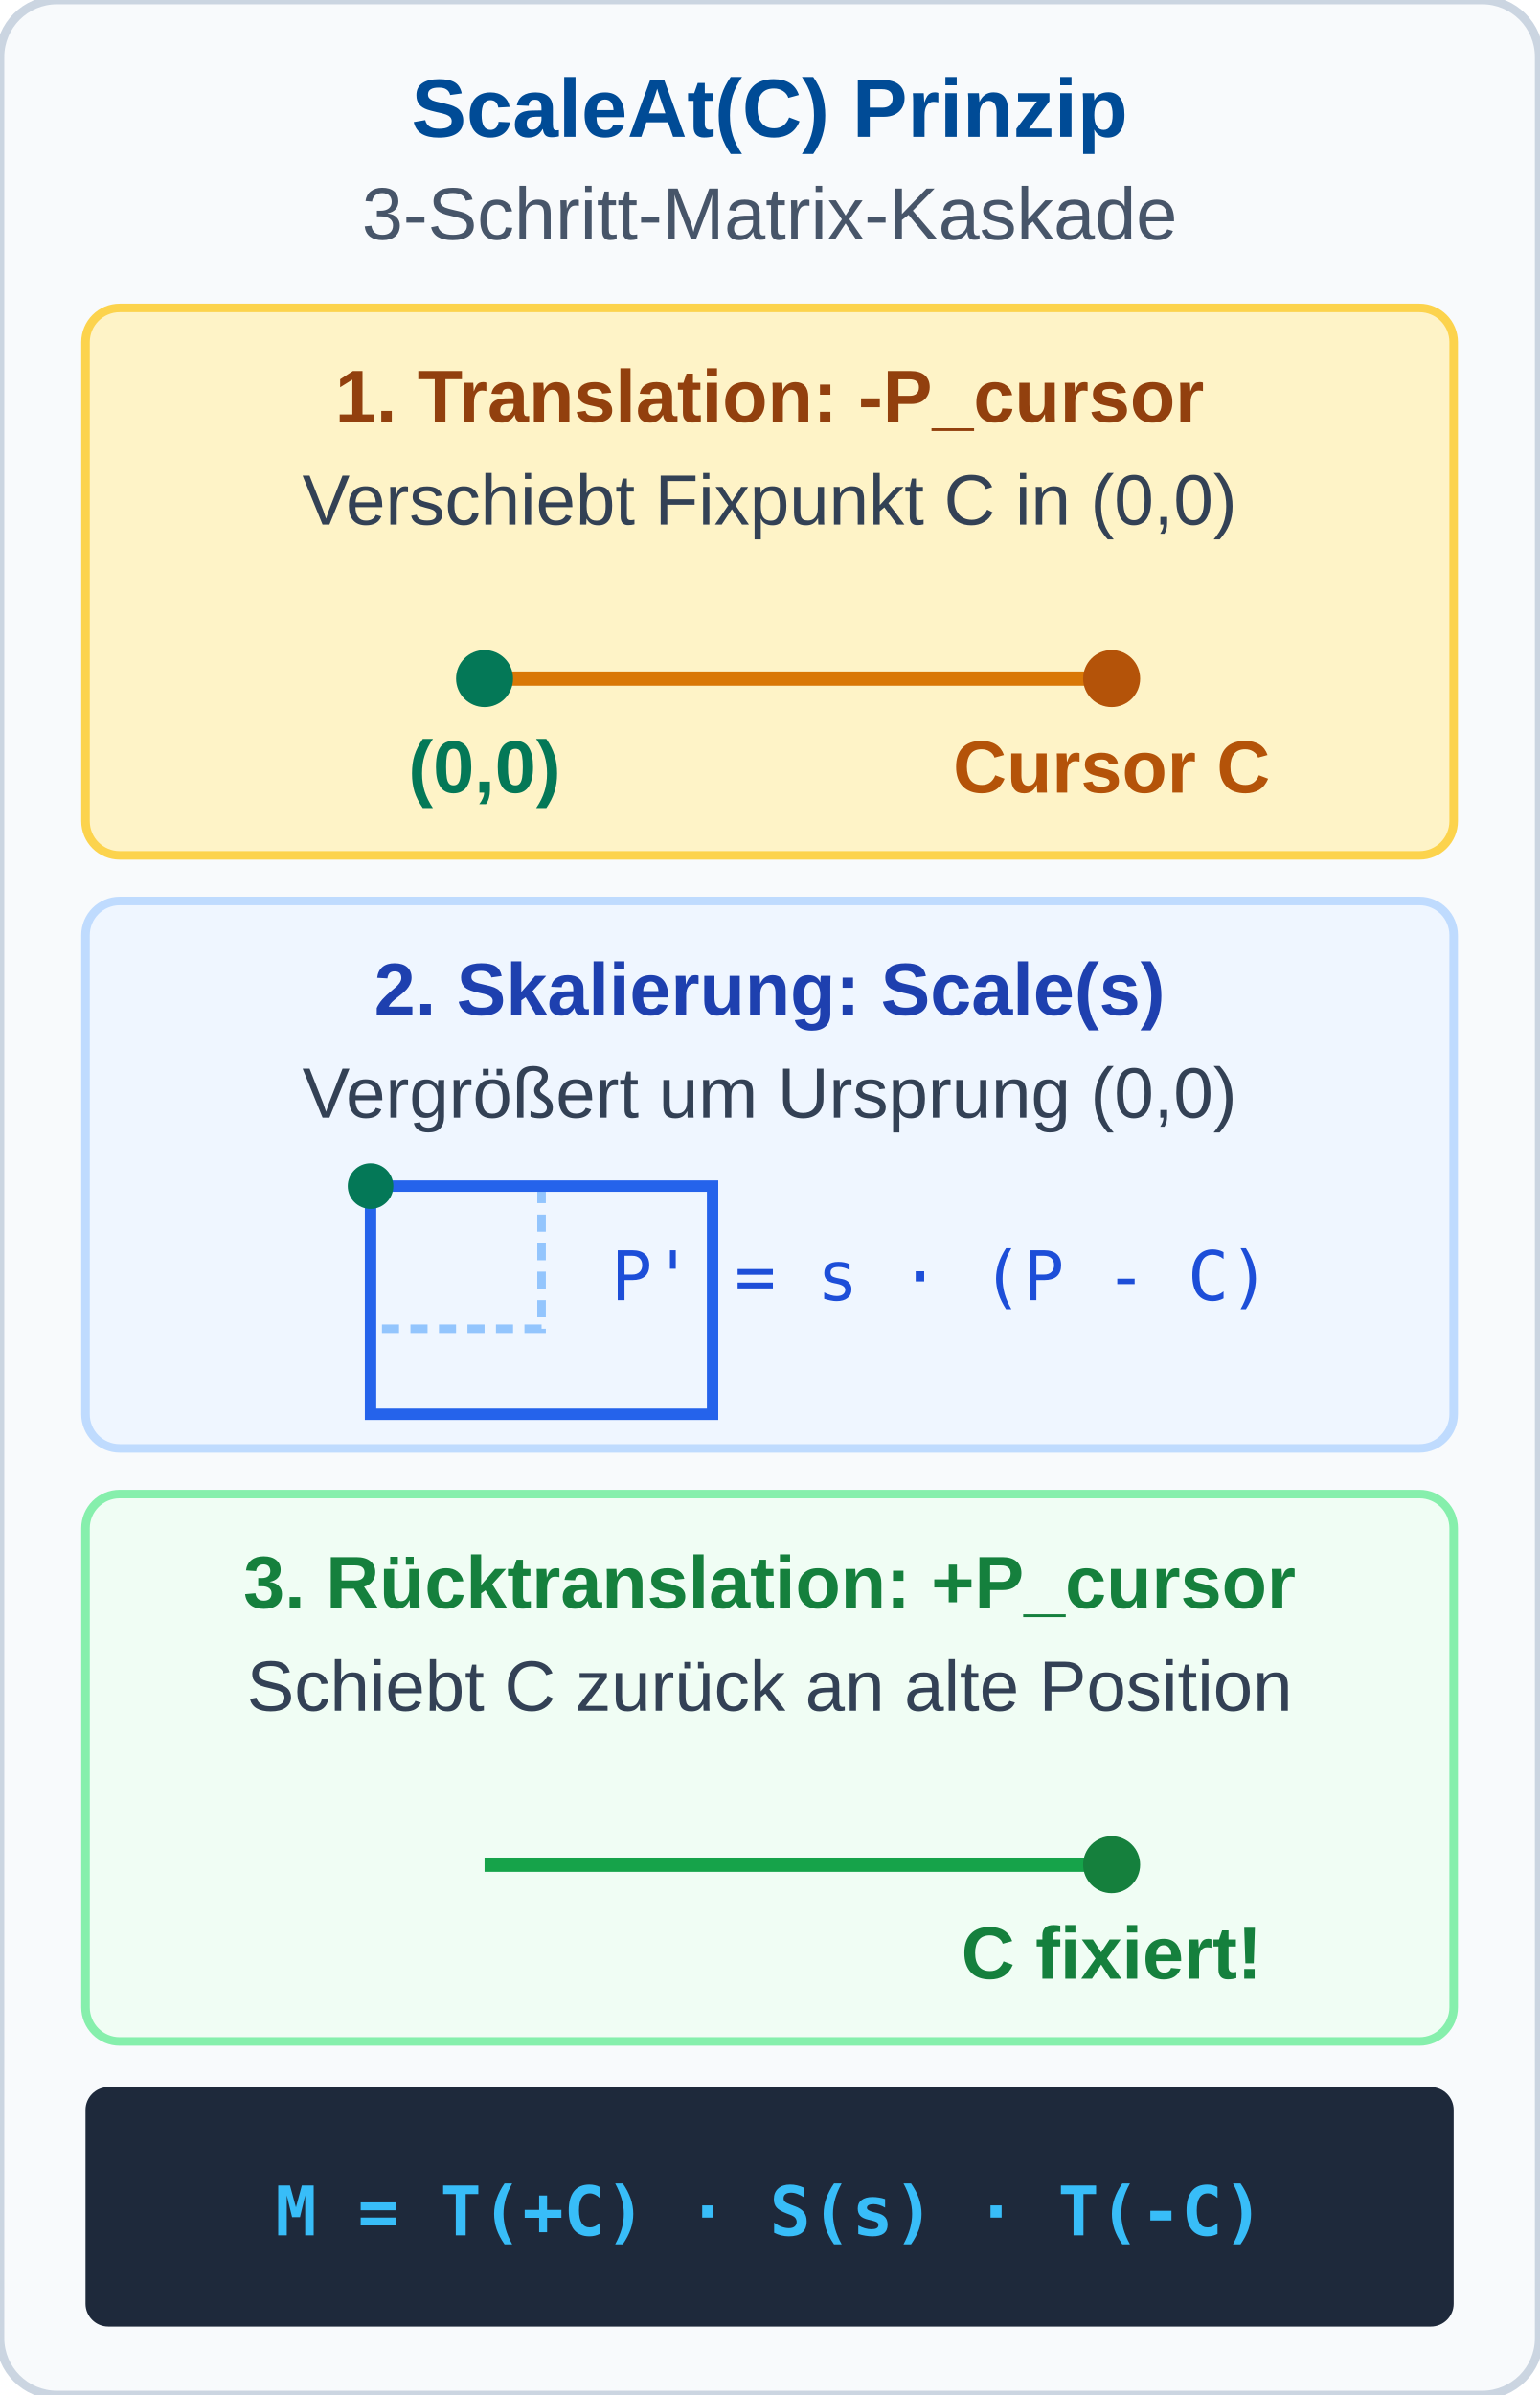
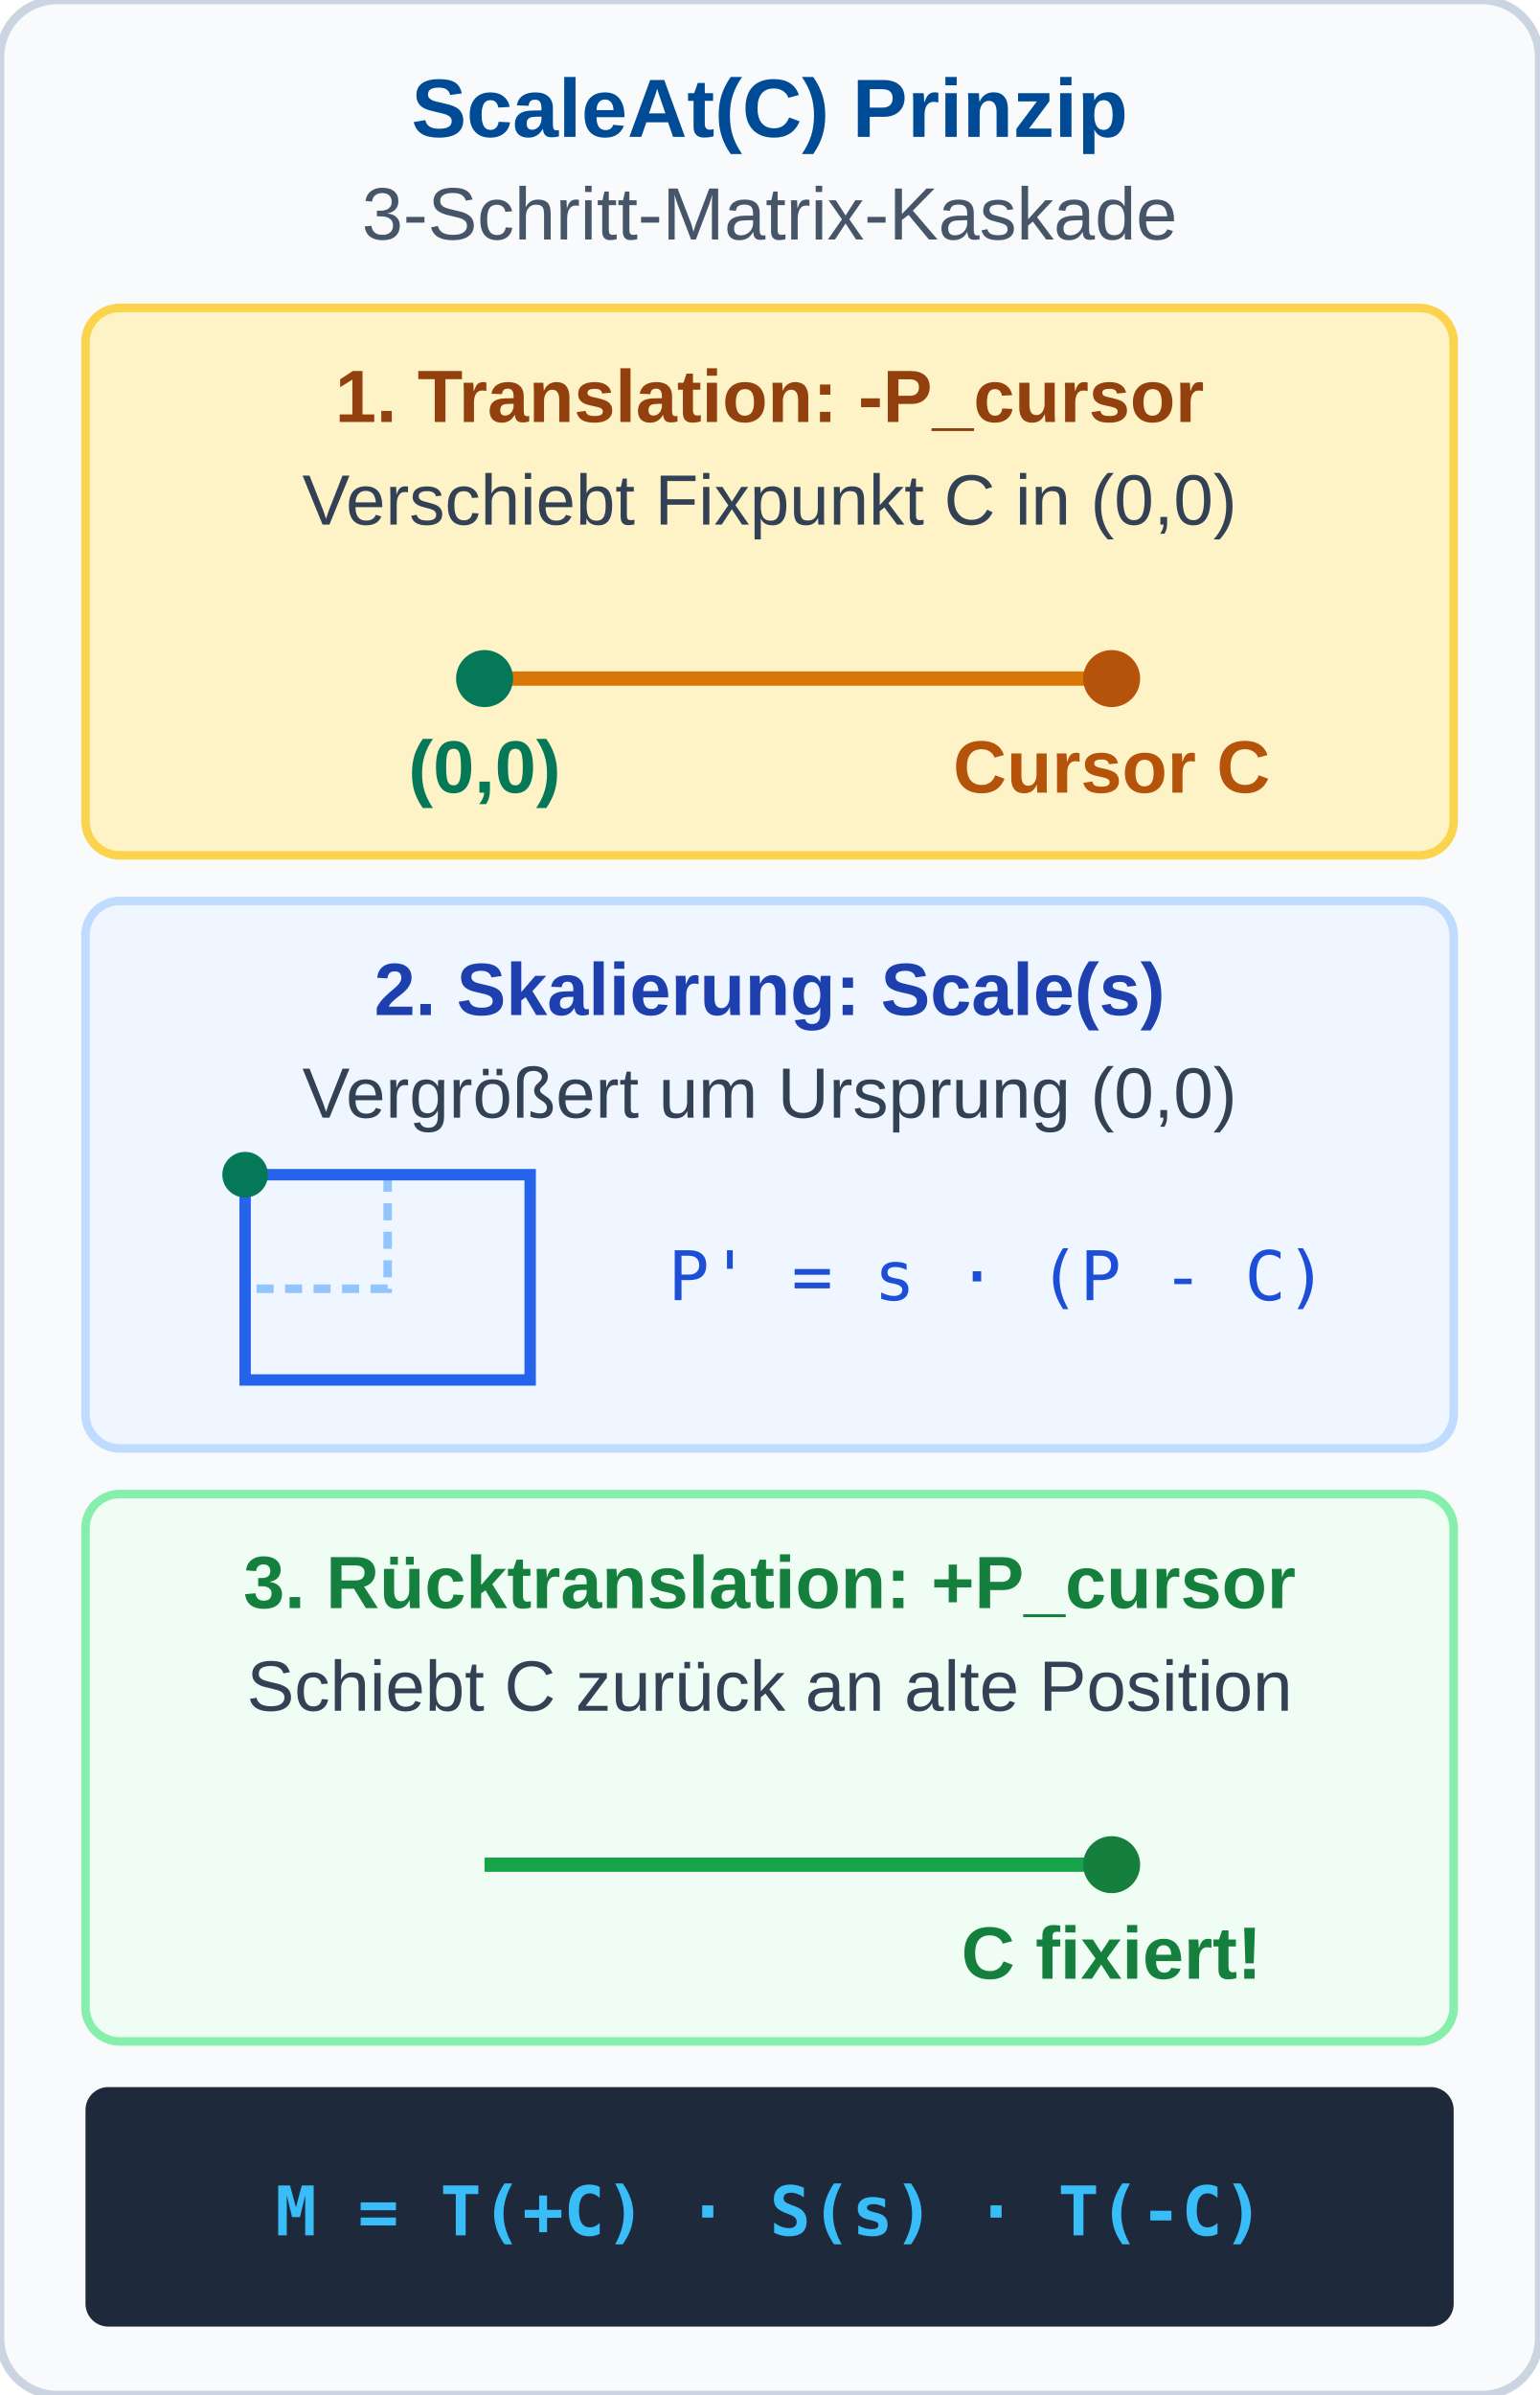
<svg xmlns="http://www.w3.org/2000/svg" viewBox="0 0 270 420" width="270" height="420">
  <defs>
    <style>
      .hdr { font-family: 'Segoe UI', Arial, sans-serif; font-size: 14.5px; font-weight: bold; fill: #004B96; text-anchor: middle; }
      .sub { font-family: 'Segoe UI', Arial, sans-serif; font-size: 13px; fill: #475569; text-anchor: middle; }
      .lbl { font-family: 'Segoe UI', Arial, sans-serif; font-size: 13px; font-weight: bold; text-anchor: middle; }
      .desc { font-family: 'Segoe UI', Arial, sans-serif; font-size: 12.5px; fill: #334155; text-anchor: middle; }
      .fml { font-family: 'Consolas', monospace; font-size: 12px; fill: #b45309; text-anchor: middle; }
    </style>
  </defs>
  <rect width="270" height="420" rx="10" fill="#f8fafc" stroke="#cbd5e1" stroke-width="1.5" />
  <text x="135" y="24" class="hdr">ScaleAt(C) Prinzip</text>
  <text x="135" y="42" class="sub">3-Schritt-Matrix-Kaskade</text>
  <g transform="translate(15, 54)">
    <rect width="240" height="96" rx="6" fill="#fef3c7" stroke="#fcd34d" stroke-width="1.5" />
    <text x="120" y="20" class="lbl" style="fill: #92400e;">1. Translation: -P_cursor</text>
    <text x="120" y="38" class="desc">Verschiebt Fixpunkt C in (0,0)</text>
    <line x1="180" y1="65" x2="70" y2="65" stroke="#d97706" stroke-width="2.5" marker-end="url(#arrow)" />
    <circle cx="180" cy="65" r="5" fill="#b45309" />
    <text x="180" y="85" class="lbl" style="fill: #b45309;">Cursor C</text>
    <circle cx="70" cy="65" r="5" fill="#047857" />
    <text x="70" y="85" class="lbl" style="fill: #047857;">(0,0)</text>
  </g>
  <g transform="translate(15, 158)">
    <rect width="240" height="96" rx="6" fill="#eff6ff" stroke="#bfdbfe" stroke-width="1.5" />
    <text x="120" y="20" class="lbl" style="fill: #1e40af;">2. Skalierung: Scale(s)</text>
    <text x="120" y="38" class="desc">Vergrößert um Ursprung (0,0)</text>
-     <rect x="50" y="50" width="30" height="25" fill="none" stroke="#93c5fd" stroke-width="1.5" stroke-dasharray="3,2" />
-     <rect x="50" y="50" width="60" height="40" fill="none" stroke="#2563eb" stroke-width="2" />
-     <circle cx="50" cy="50" r="4" fill="#047857" />
-     <text x="150" y="70" class="fml" style="fill: #1d4ed8;">P' = s · (P - C)</text>
+     <rect x="28" y="48" width="25" height="20" fill="none" stroke="#93c5fd" stroke-width="1.5" stroke-dasharray="3,2" />
+     <rect x="28" y="48" width="50" height="36" fill="none" stroke="#2563eb" stroke-width="2" />
+     <circle cx="28" cy="48" r="4" fill="#047857" />
+     <text x="160" y="70" class="fml" style="fill: #1d4ed8;">P' = s · (P - C)</text>
  </g>
  <g transform="translate(15, 262)">
    <rect width="240" height="96" rx="6" fill="#f0fdf4" stroke="#86efac" stroke-width="1.5" />
    <text x="120" y="20" class="lbl" style="fill: #15803d;">3. Rücktranslation: +P_cursor</text>
    <text x="120" y="38" class="desc">Schiebt C zurück an alte Position</text>
    <line x1="70" y1="65" x2="180" y2="65" stroke="#16a34a" stroke-width="2.5" />
    <circle cx="180" cy="65" r="5" fill="#15803d" />
    <text x="180" y="85" class="lbl" style="fill: #15803d;">C fixiert!</text>
  </g>
  <g transform="translate(15, 366)">
    <rect width="240" height="42" rx="4" fill="#1e293b" />
    <text x="120" y="26" class="fml" style="fill: #38bdf8; font-weight: bold;">M = T(+C) · S(s) · T(-C)</text>
  </g>
</svg>
